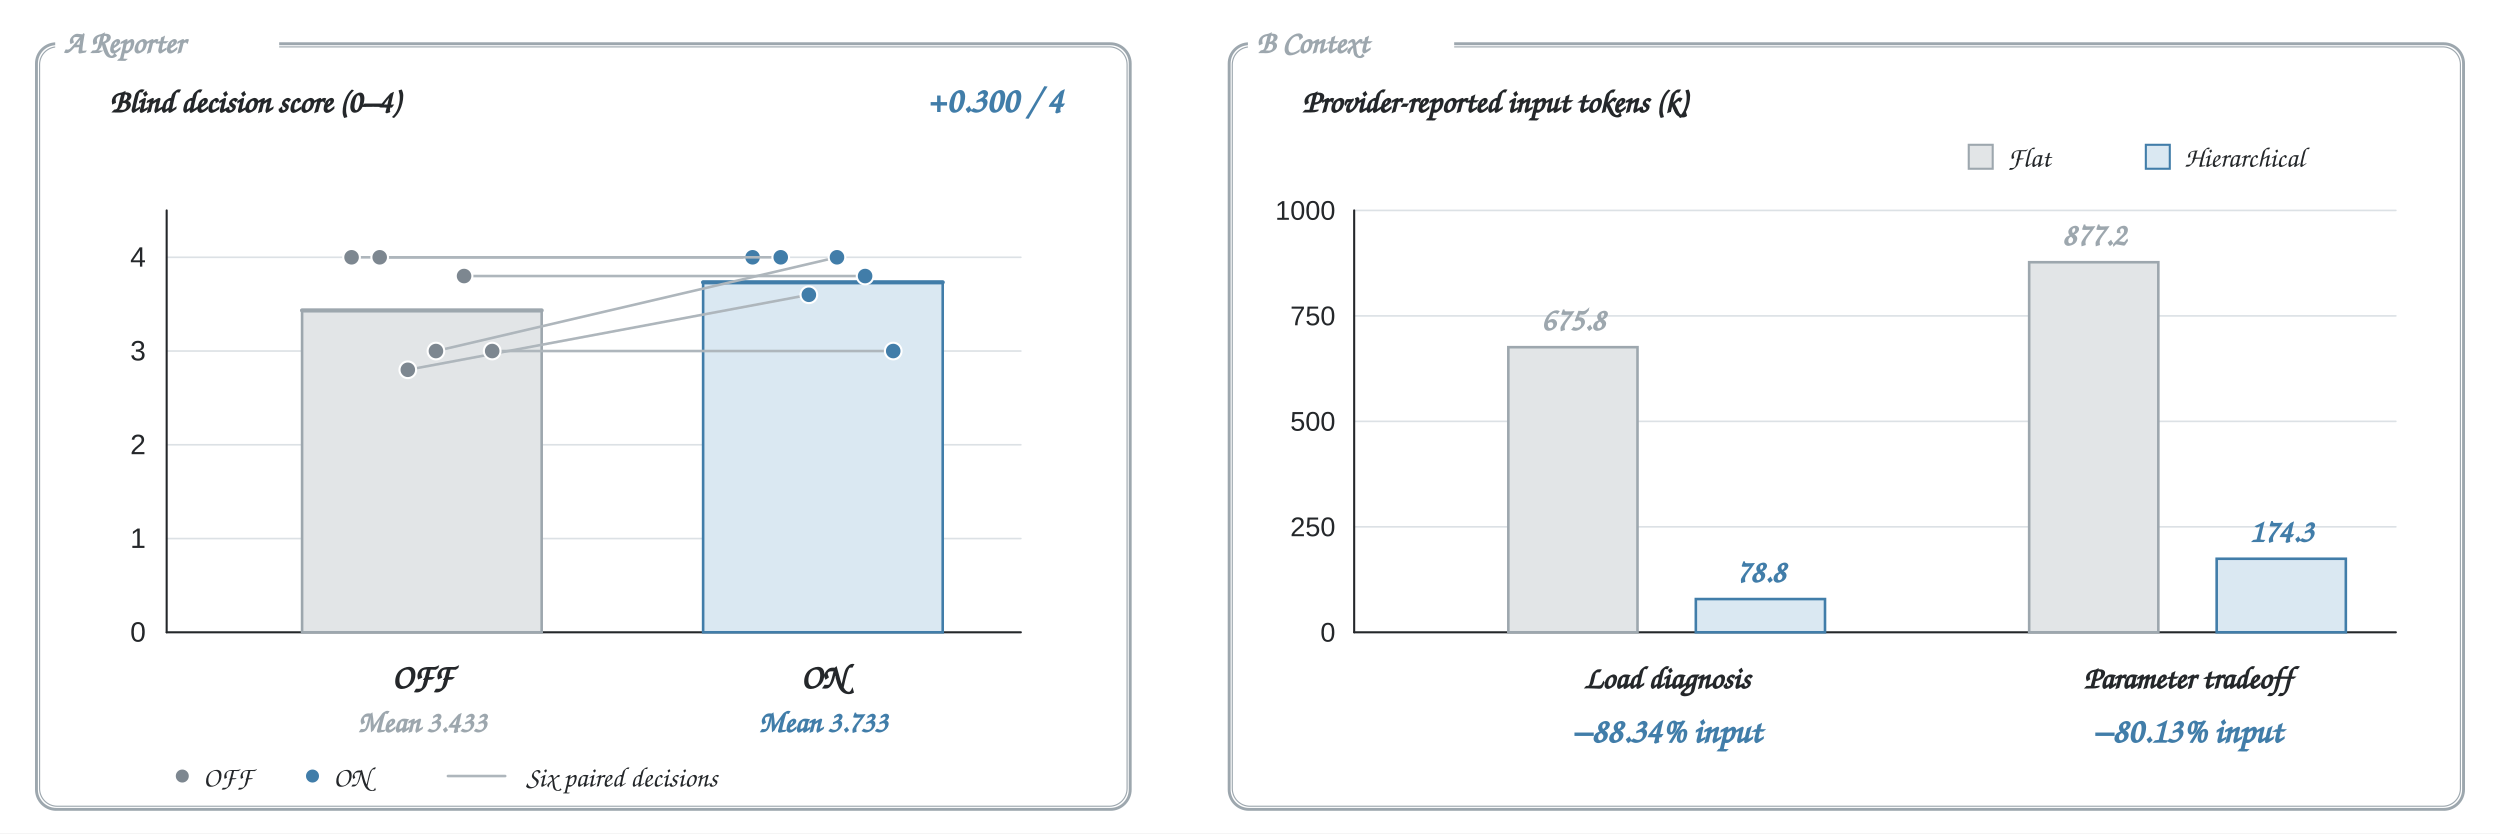
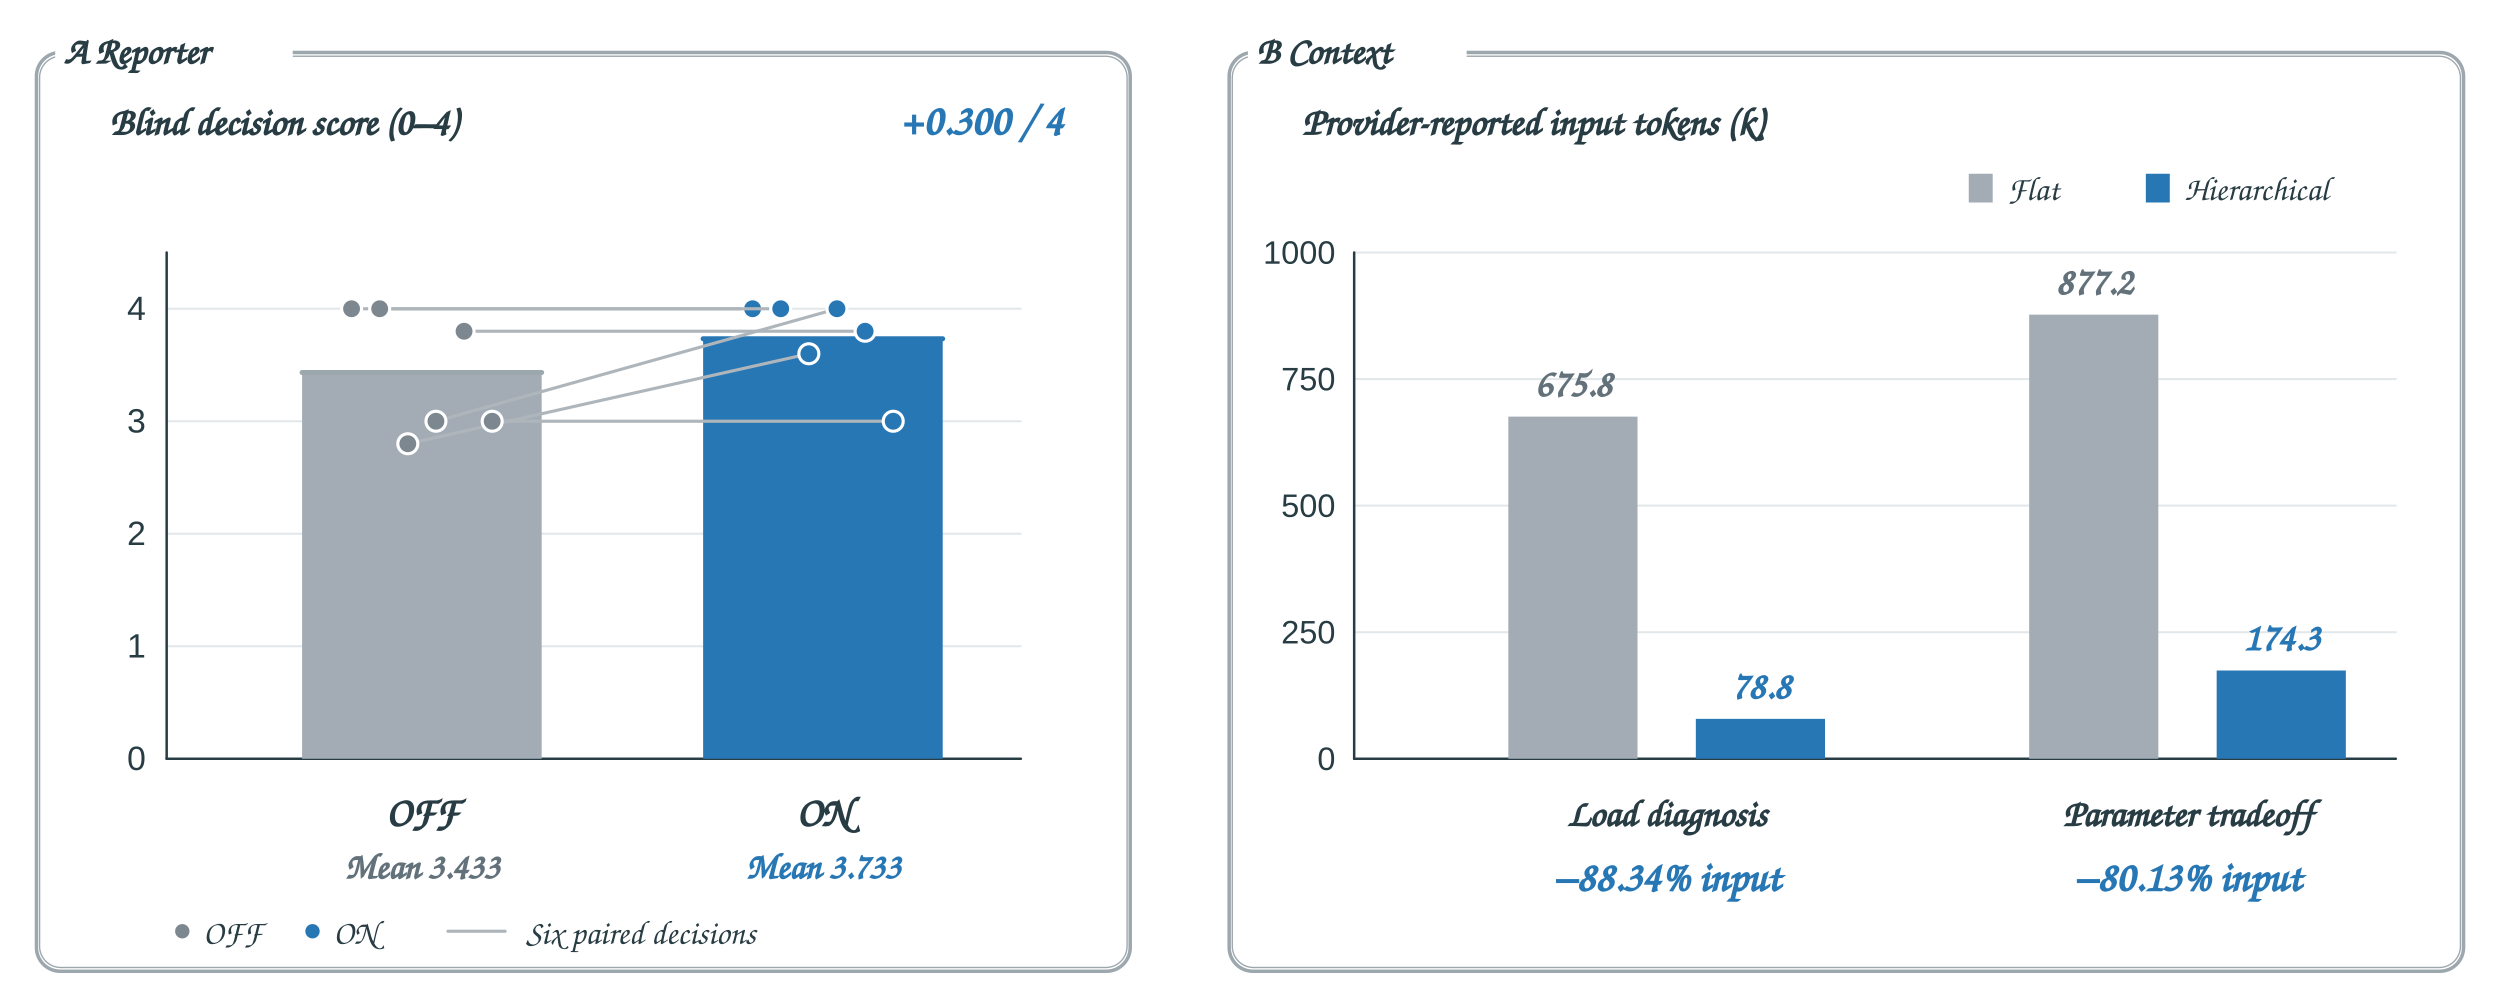
- <svg xmlns="http://www.w3.org/2000/svg" width="2400" height="800" viewBox="0 0 2400 800" role="img" aria-labelledby="title">
+ <svg xmlns="http://www.w3.org/2000/svg" width="2000" height="800" viewBox="0 0 2000 800" role="img" aria-labelledby="title">
  <style>text{font-family:"Comic Sans MS","Microsoft YaHei",cursive;font-variant-numeric:tabular-nums}path,line{stroke-linecap:round;stroke-linejoin:round}.axis{font-family:Arial,Helvetica,sans-serif}</style>
  <defs>
    <marker id="arrow" markerWidth="12" markerHeight="12" refX="10" refY="6" orient="auto">
      <path d="M1 1 L10 6 L1 11" fill="none" stroke="#535d65" stroke-width="1.8" />
    </marker>
  </defs>
-   <rect width="2400" height="800" fill="white" />
+   <rect width="2000" height="800" fill="white" />
  <g transform="translate(0 -70)">
-     <rect x="35" y="112" width="1050" height="735" fill="white" stroke="#9da7ae" stroke-width="2.8" rx="19" />
-     <rect x="38" y="115" width="1044" height="729" fill="none" stroke="#9da7ae" stroke-width="1.1" rx="17" />
-     <rect x="53" y="96" width="215" height="35" fill="white" stroke="none" stroke-width="2" rx="0" />
-     <text x="61" y="121" font-size="30" fill="#9da7ae" font-weight="700" text-anchor="start" class="">A  Reporter</text>
-     <rect x="1180" y="112" width="1185" height="735" fill="white" stroke="#9da7ae" stroke-width="2.8" rx="19" />
-     <rect x="1183" y="115" width="1179" height="729" fill="none" stroke="#9da7ae" stroke-width="1.1" rx="17" />
-     <rect x="1198" y="96" width="198" height="35" fill="white" stroke="none" stroke-width="2" rx="0" />
-     <text x="1206" y="121" font-size="30" fill="#9da7ae" font-weight="700" text-anchor="start" class="">B  Context</text>
-     <text x="105" y="178" font-size="31" fill="#24272a" font-weight="700" text-anchor="start" class="">Blind decision score (0–4)</text>
-     <text x="1020" y="178" font-size="35" fill="#417da9" font-weight="700" text-anchor="end" class="">+0.300 / 4</text>
-     <line x1="160" y1="677.0" x2="980" y2="677.0" stroke="#dce1e5" stroke-width="1.6" />
-     <text x="140" y="686.0" font-size="27" fill="#24272a" font-weight="400" text-anchor="end" class="axis">0</text>
-     <line x1="160" y1="587.0" x2="980" y2="587.0" stroke="#dce1e5" stroke-width="1.6" />
-     <text x="140" y="596.0" font-size="27" fill="#24272a" font-weight="400" text-anchor="end" class="axis">1</text>
-     <line x1="160" y1="497.0" x2="980" y2="497.0" stroke="#dce1e5" stroke-width="1.6" />
-     <text x="140" y="506.0" font-size="27" fill="#24272a" font-weight="400" text-anchor="end" class="axis">2</text>
-     <line x1="160" y1="407.0" x2="980" y2="407.0" stroke="#dce1e5" stroke-width="1.6" />
-     <text x="140" y="416.0" font-size="27" fill="#24272a" font-weight="400" text-anchor="end" class="axis">3</text>
-     <line x1="160" y1="317.0" x2="980" y2="317.0" stroke="#dce1e5" stroke-width="1.6" />
-     <text x="140" y="326.0" font-size="27" fill="#24272a" font-weight="400" text-anchor="end" class="axis">4</text>
-     <line x1="160" y1="272" x2="160" y2="677" stroke="#24272a" stroke-width="2" />
-     <line x1="160" y1="677" x2="980" y2="677" stroke="#24272a" stroke-width="2" />
-     <rect x="290" y="368.0" width="230" height="309.0" fill="#e2e5e7" stroke="#9da7ae" stroke-width="2.5" rx="0" />
-     <line x1="290" y1="368.0" x2="520" y2="368.0" stroke="#9da7ae" stroke-width="4" />
-     <rect x="675" y="341" width="230" height="336" fill="#dae8f2" stroke="#417da9" stroke-width="2.5" rx="0" />
-     <line x1="675" y1="341" x2="905" y2="341" stroke="#417da9" stroke-width="4" />
-     <line x1="337.5" y1="317.0" x2="722.5" y2="317.0" stroke="#aeb6bc" stroke-width="2.5" />
-     <circle cx="337.5" cy="317.0" r="8" fill="#7d8790" stroke="white" stroke-width="2" />
-     <circle cx="722.5" cy="317.0" r="8" fill="#417da9" stroke="white" stroke-width="2" />
-     <line x1="364.5" y1="317.0" x2="749.5" y2="317.0" stroke="#aeb6bc" stroke-width="2.5" />
-     <circle cx="364.5" cy="317.0" r="8" fill="#7d8790" stroke="white" stroke-width="2" />
-     <circle cx="749.5" cy="317.0" r="8" fill="#417da9" stroke="white" stroke-width="2" />
-     <line x1="391.5" y1="425.0" x2="776.5" y2="353.0" stroke="#aeb6bc" stroke-width="2.5" />
-     <circle cx="391.5" cy="425.0" r="8" fill="#7d8790" stroke="white" stroke-width="2" />
-     <circle cx="776.5" cy="353.0" r="8" fill="#417da9" stroke="white" stroke-width="2" />
-     <line x1="418.5" y1="407.0" x2="803.5" y2="317.0" stroke="#aeb6bc" stroke-width="2.5" />
-     <circle cx="418.5" cy="407.0" r="8" fill="#7d8790" stroke="white" stroke-width="2" />
-     <circle cx="803.5" cy="317.0" r="8" fill="#417da9" stroke="white" stroke-width="2" />
-     <line x1="445.5" y1="335.0" x2="830.5" y2="335.0" stroke="#aeb6bc" stroke-width="2.5" />
-     <circle cx="445.5" cy="335.0" r="8" fill="#7d8790" stroke="white" stroke-width="2" />
-     <circle cx="830.5" cy="335.0" r="8" fill="#417da9" stroke="white" stroke-width="2" />
-     <line x1="472.5" y1="407.0" x2="857.5" y2="407.0" stroke="#aeb6bc" stroke-width="2.5" />
-     <circle cx="472.5" cy="407.0" r="8" fill="#7d8790" stroke="white" stroke-width="2" />
-     <circle cx="857.5" cy="407.0" r="8" fill="#417da9" stroke="white" stroke-width="2" />
-     <text x="405" y="731" font-size="33" fill="#24272a" font-weight="700" text-anchor="middle" class="">OFF</text>
-     <text x="405" y="773" font-size="29" fill="#9da7ae" font-weight="700" text-anchor="middle" class="">Mean 3.433</text>
-     <text x="790" y="731" font-size="33" fill="#24272a" font-weight="700" text-anchor="middle" class="">ON</text>
-     <text x="790" y="773" font-size="29" fill="#417da9" font-weight="700" text-anchor="middle" class="">Mean 3.733</text>
-     <circle cx="175" cy="815" r="7" fill="#7d8790" stroke="white" stroke-width="1.5" />
-     <text x="195" y="825" font-size="27" fill="#24272a" font-weight="400" text-anchor="start" class="">OFF</text>
-     <circle cx="300" cy="815" r="7" fill="#417da9" stroke="white" stroke-width="1.5" />
-     <text x="320" y="825" font-size="27" fill="#24272a" font-weight="400" text-anchor="start" class="">ON</text>
-     <line x1="430" y1="815" x2="485" y2="815" stroke="#aeb6bc" stroke-width="2.5" />
-     <text x="505" y="825" font-size="27" fill="#24272a" font-weight="400" text-anchor="start" class="">Six paired decisions</text>
-     <text x="1250" y="178" font-size="31" fill="#24272a" font-weight="700" text-anchor="start" class="">Provider-reported input tokens (k)</text>
-     <rect x="1890" y="209" width="23" height="23" fill="#e2e5e7" stroke="#9da7ae" stroke-width="2" rx="0" />
-     <text x="1927" y="230" font-size="27" fill="#24272a" font-weight="400" text-anchor="start" class="">Flat</text>
-     <rect x="2060" y="209" width="23" height="23" fill="#dae8f2" stroke="#417da9" stroke-width="2" rx="0" />
-     <text x="2097" y="230" font-size="27" fill="#24272a" font-weight="400" text-anchor="start" class="">Hierarchical</text>
-     <line x1="1300" y1="677.0" x2="2300" y2="677.0" stroke="#dce1e5" stroke-width="1.6" />
-     <text x="1282" y="686.0" font-size="26" fill="#24272a" font-weight="400" text-anchor="end" class="axis">0</text>
-     <line x1="1300" y1="575.75" x2="2300" y2="575.75" stroke="#dce1e5" stroke-width="1.6" />
-     <text x="1282" y="584.75" font-size="26" fill="#24272a" font-weight="400" text-anchor="end" class="axis">250</text>
-     <line x1="1300" y1="474.5" x2="2300" y2="474.5" stroke="#dce1e5" stroke-width="1.6" />
-     <text x="1282" y="483.5" font-size="26" fill="#24272a" font-weight="400" text-anchor="end" class="axis">500</text>
-     <line x1="1300" y1="373.25" x2="2300" y2="373.25" stroke="#dce1e5" stroke-width="1.6" />
-     <text x="1282" y="382.25" font-size="26" fill="#24272a" font-weight="400" text-anchor="end" class="axis">750</text>
-     <line x1="1300" y1="272.0" x2="2300" y2="272.0" stroke="#dce1e5" stroke-width="1.6" />
-     <text x="1282" y="281.0" font-size="26" fill="#24272a" font-weight="400" text-anchor="end" class="axis">1000</text>
-     <line x1="1300" y1="272" x2="1300" y2="677" stroke="#24272a" stroke-width="2" />
-     <line x1="1300" y1="677" x2="2300" y2="677" stroke="#24272a" stroke-width="2" />
-     <rect x="1448" y="403.3" width="124" height="273.7" fill="#e2e5e7" stroke="#9da7ae" stroke-width="2.5" rx="0" />
-     <text x="1510" y="387.3" font-size="31" fill="#9da7ae" font-weight="700" text-anchor="middle" class="">675.8</text>
-     <rect x="1628" y="645.092" width="124" height="31.908" fill="#dae8f2" stroke="#417da9" stroke-width="2.5" rx="0" />
-     <text x="1690" y="629.092" font-size="31" fill="#417da9" font-weight="700" text-anchor="middle" class="">78.8</text>
-     <text x="1600.0" y="731" font-size="30" fill="#24272a" font-weight="700" text-anchor="middle" class="">Load diagnosis</text>
-     <text x="1600.0" y="783" font-size="34" fill="#417da9" font-weight="700" text-anchor="middle" class="">−88.34% input</text>
-     <rect x="1948" y="321.735" width="124" height="355.265" fill="#e2e5e7" stroke="#9da7ae" stroke-width="2.5" rx="0" />
-     <text x="2010" y="305.735" font-size="31" fill="#9da7ae" font-weight="700" text-anchor="middle" class="">877.2</text>
-     <rect x="2128" y="606.409" width="124" height="70.591" fill="#dae8f2" stroke="#417da9" stroke-width="2.5" rx="0" />
-     <text x="2190" y="590.409" font-size="31" fill="#417da9" font-weight="700" text-anchor="middle" class="">174.3</text>
-     <text x="2100.0" y="731" font-size="30" fill="#24272a" font-weight="700" text-anchor="middle" class="">Parameter tradeoff</text>
-     <text x="2100.0" y="783" font-size="34" fill="#417da9" font-weight="700" text-anchor="middle" class="">−80.13% input</text>
+     <rect x="29.167" y="112" width="875" height="735" fill="white" stroke="#9da7ae" stroke-width="2.8" rx="19" />
+     <rect x="31.667" y="115" width="870" height="729" fill="none" stroke="#9da7ae" stroke-width="1.1" rx="17" />
+     <rect x="44.167" y="96" width="190" height="35" fill="white" stroke="none" stroke-width="2" rx="0" />
+     <text x="50.833" y="121" font-size="30" fill="#283c44" font-weight="700" text-anchor="start" class="">A  Reporter</text>
+     <rect x="983.333" y="112" width="987.5" height="735" fill="white" stroke="#9da7ae" stroke-width="2.8" rx="19" />
+     <rect x="985.833" y="115" width="982.5" height="729" fill="none" stroke="#9da7ae" stroke-width="1.1" rx="17" />
+     <rect x="998.333" y="96" width="175" height="35" fill="white" stroke="none" stroke-width="2" rx="0" />
+     <text x="1005" y="121" font-size="30" fill="#283c44" font-weight="700" text-anchor="start" class="">B  Context</text>
+     <text x="87.5" y="178" font-size="31" fill="#283c44" font-weight="700" text-anchor="start" class="">Blind decision score (0–4)</text>
+     <text x="850" y="178" font-size="35" fill="#2877b5" font-weight="700" text-anchor="end" class="">+0.300 / 4</text>
+     <line x1="133.333" y1="677.0" x2="816.667" y2="677.0" stroke="#e2e7ea" stroke-width="1.6" />
+     <text x="116.667" y="686.0" font-size="27" fill="#283c44" font-weight="400" text-anchor="end" class="axis">0</text>
+     <line x1="133.333" y1="587.0" x2="816.667" y2="587.0" stroke="#e2e7ea" stroke-width="1.6" />
+     <text x="116.667" y="596.0" font-size="27" fill="#283c44" font-weight="400" text-anchor="end" class="axis">1</text>
+     <line x1="133.333" y1="497.0" x2="816.667" y2="497.0" stroke="#e2e7ea" stroke-width="1.6" />
+     <text x="116.667" y="506.0" font-size="27" fill="#283c44" font-weight="400" text-anchor="end" class="axis">2</text>
+     <line x1="133.333" y1="407.0" x2="816.667" y2="407.0" stroke="#e2e7ea" stroke-width="1.6" />
+     <text x="116.667" y="416.0" font-size="27" fill="#283c44" font-weight="400" text-anchor="end" class="axis">3</text>
+     <line x1="133.333" y1="317.0" x2="816.667" y2="317.0" stroke="#e2e7ea" stroke-width="1.6" />
+     <text x="116.667" y="326.0" font-size="27" fill="#283c44" font-weight="400" text-anchor="end" class="axis">4</text>
+     <line x1="133.333" y1="272" x2="133.333" y2="677" stroke="#283c44" stroke-width="2" />
+     <line x1="133.333" y1="677" x2="816.667" y2="677" stroke="#283c44" stroke-width="2" />
+     <rect x="241.667" y="368.0" width="191.667" height="309.0" fill="#a3acb5" stroke="none" stroke-width="2.5" rx="0" />
+     <line x1="241.667" y1="368.0" x2="433.333" y2="368.0" stroke="#9da7ae" stroke-width="4" />
+     <rect x="562.5" y="341" width="191.667" height="336" fill="#2877b5" stroke="none" stroke-width="2.5" rx="0" />
+     <line x1="562.5" y1="341" x2="754.167" y2="341" stroke="#2877b5" stroke-width="4" />
+     <line x1="281.25" y1="317.0" x2="602.083" y2="317.0" stroke="#aeb6bc" stroke-width="2.5" />
+     <circle cx="281.25" cy="317.0" r="8" fill="#7d8790" stroke="white" stroke-width="2.5" />
+     <circle cx="602.083" cy="317.0" r="8" fill="#2877b5" stroke="white" stroke-width="2.5" />
+     <line x1="303.75" y1="317.0" x2="624.583" y2="317.0" stroke="#aeb6bc" stroke-width="2.5" />
+     <circle cx="303.75" cy="317.0" r="8" fill="#7d8790" stroke="white" stroke-width="2.5" />
+     <circle cx="624.583" cy="317.0" r="8" fill="#2877b5" stroke="white" stroke-width="2.5" />
+     <line x1="326.25" y1="425.0" x2="647.083" y2="353.0" stroke="#aeb6bc" stroke-width="2.5" />
+     <circle cx="326.25" cy="425.0" r="8" fill="#7d8790" stroke="white" stroke-width="2.5" />
+     <circle cx="647.083" cy="353.0" r="8" fill="#2877b5" stroke="white" stroke-width="2.5" />
+     <line x1="348.75" y1="407.0" x2="669.583" y2="317.0" stroke="#aeb6bc" stroke-width="2.5" />
+     <circle cx="348.75" cy="407.0" r="8" fill="#7d8790" stroke="white" stroke-width="2.5" />
+     <circle cx="669.583" cy="317.0" r="8" fill="#2877b5" stroke="white" stroke-width="2.5" />
+     <line x1="371.25" y1="335.0" x2="692.083" y2="335.0" stroke="#aeb6bc" stroke-width="2.5" />
+     <circle cx="371.25" cy="335.0" r="8" fill="#7d8790" stroke="white" stroke-width="2.5" />
+     <circle cx="692.083" cy="335.0" r="8" fill="#2877b5" stroke="white" stroke-width="2.5" />
+     <line x1="393.75" y1="407.0" x2="714.583" y2="407.0" stroke="#aeb6bc" stroke-width="2.5" />
+     <circle cx="393.75" cy="407.0" r="8" fill="#7d8790" stroke="white" stroke-width="2.5" />
+     <circle cx="714.583" cy="407.0" r="8" fill="#2877b5" stroke="white" stroke-width="2.5" />
+     <text x="337.5" y="731" font-size="33" fill="#283c44" font-weight="700" text-anchor="middle" class="">OFF</text>
+     <text x="337.5" y="773" font-size="29" fill="#62717a" font-weight="700" text-anchor="middle" class="">Mean 3.433</text>
+     <text x="658.333" y="731" font-size="33" fill="#283c44" font-weight="700" text-anchor="middle" class="">ON</text>
+     <text x="658.333" y="773" font-size="29" fill="#2877b5" font-weight="700" text-anchor="middle" class="">Mean 3.733</text>
+     <circle cx="145.833" cy="815" r="7" fill="#7d8790" stroke="white" stroke-width="2.5" />
+     <text x="162.5" y="825" font-size="27" fill="#283c44" font-weight="400" text-anchor="start" class="">OFF</text>
+     <circle cx="250" cy="815" r="7" fill="#2877b5" stroke="white" stroke-width="2.5" />
+     <text x="266.667" y="825" font-size="27" fill="#283c44" font-weight="400" text-anchor="start" class="">ON</text>
+     <line x1="358.333" y1="815" x2="404.167" y2="815" stroke="#aeb6bc" stroke-width="2.5" />
+     <text x="420.833" y="825" font-size="27" fill="#283c44" font-weight="400" text-anchor="start" class="">Six paired decisions</text>
+     <text x="1041.667" y="178" font-size="31" fill="#283c44" font-weight="700" text-anchor="start" class="">Provider-reported input tokens (k)</text>
+     <rect x="1575" y="209" width="19.167" height="23" fill="#a3acb5" stroke="none" stroke-width="2" rx="0" />
+     <text x="1605.833" y="230" font-size="27" fill="#283c44" font-weight="400" text-anchor="start" class="">Flat</text>
+     <rect x="1716.667" y="209" width="19.167" height="23" fill="#2877b5" stroke="none" stroke-width="2" rx="0" />
+     <text x="1747.5" y="230" font-size="27" fill="#283c44" font-weight="400" text-anchor="start" class="">Hierarchical</text>
+     <line x1="1083.333" y1="677.0" x2="1916.667" y2="677.0" stroke="#e2e7ea" stroke-width="1.6" />
+     <text x="1068.333" y="686.0" font-size="26" fill="#283c44" font-weight="400" text-anchor="end" class="axis">0</text>
+     <line x1="1083.333" y1="575.75" x2="1916.667" y2="575.75" stroke="#e2e7ea" stroke-width="1.6" />
+     <text x="1068.333" y="584.75" font-size="26" fill="#283c44" font-weight="400" text-anchor="end" class="axis">250</text>
+     <line x1="1083.333" y1="474.5" x2="1916.667" y2="474.5" stroke="#e2e7ea" stroke-width="1.6" />
+     <text x="1068.333" y="483.5" font-size="26" fill="#283c44" font-weight="400" text-anchor="end" class="axis">500</text>
+     <line x1="1083.333" y1="373.25" x2="1916.667" y2="373.25" stroke="#e2e7ea" stroke-width="1.6" />
+     <text x="1068.333" y="382.25" font-size="26" fill="#283c44" font-weight="400" text-anchor="end" class="axis">750</text>
+     <line x1="1083.333" y1="272.0" x2="1916.667" y2="272.0" stroke="#e2e7ea" stroke-width="1.6" />
+     <text x="1068.333" y="281.0" font-size="26" fill="#283c44" font-weight="400" text-anchor="end" class="axis">1000</text>
+     <line x1="1083.333" y1="272" x2="1083.333" y2="677" stroke="#283c44" stroke-width="2" />
+     <line x1="1083.333" y1="677" x2="1916.667" y2="677" stroke="#283c44" stroke-width="2" />
+     <rect x="1206.667" y="403.3" width="103.333" height="273.7" fill="#a3acb5" stroke="none" stroke-width="2.5" rx="0" />
+     <text x="1258.333" y="387.3" font-size="31" fill="#62717a" font-weight="700" text-anchor="middle" class="">675.8</text>
+     <rect x="1356.667" y="645.092" width="103.333" height="31.908" fill="#2877b5" stroke="none" stroke-width="2.5" rx="0" />
+     <text x="1408.333" y="629.092" font-size="31" fill="#2877b5" font-weight="700" text-anchor="middle" class="">78.8</text>
+     <text x="1333.333" y="731" font-size="30" fill="#283c44" font-weight="700" text-anchor="middle" class="">Load diagnosis</text>
+     <text x="1333.333" y="783" font-size="34" fill="#2877b5" font-weight="700" text-anchor="middle" class="">−88.34% input</text>
+     <rect x="1623.333" y="321.735" width="103.333" height="355.265" fill="#a3acb5" stroke="none" stroke-width="2.5" rx="0" />
+     <text x="1675" y="305.735" font-size="31" fill="#62717a" font-weight="700" text-anchor="middle" class="">877.2</text>
+     <rect x="1773.333" y="606.409" width="103.333" height="70.591" fill="#2877b5" stroke="none" stroke-width="2.5" rx="0" />
+     <text x="1825" y="590.409" font-size="31" fill="#2877b5" font-weight="700" text-anchor="middle" class="">174.3</text>
+     <text x="1750" y="731" font-size="30" fill="#283c44" font-weight="700" text-anchor="middle" class="">Parameter tradeoff</text>
+     <text x="1750" y="783" font-size="34" fill="#2877b5" font-weight="700" text-anchor="middle" class="">−80.13% input</text>
  </g>
</svg>
